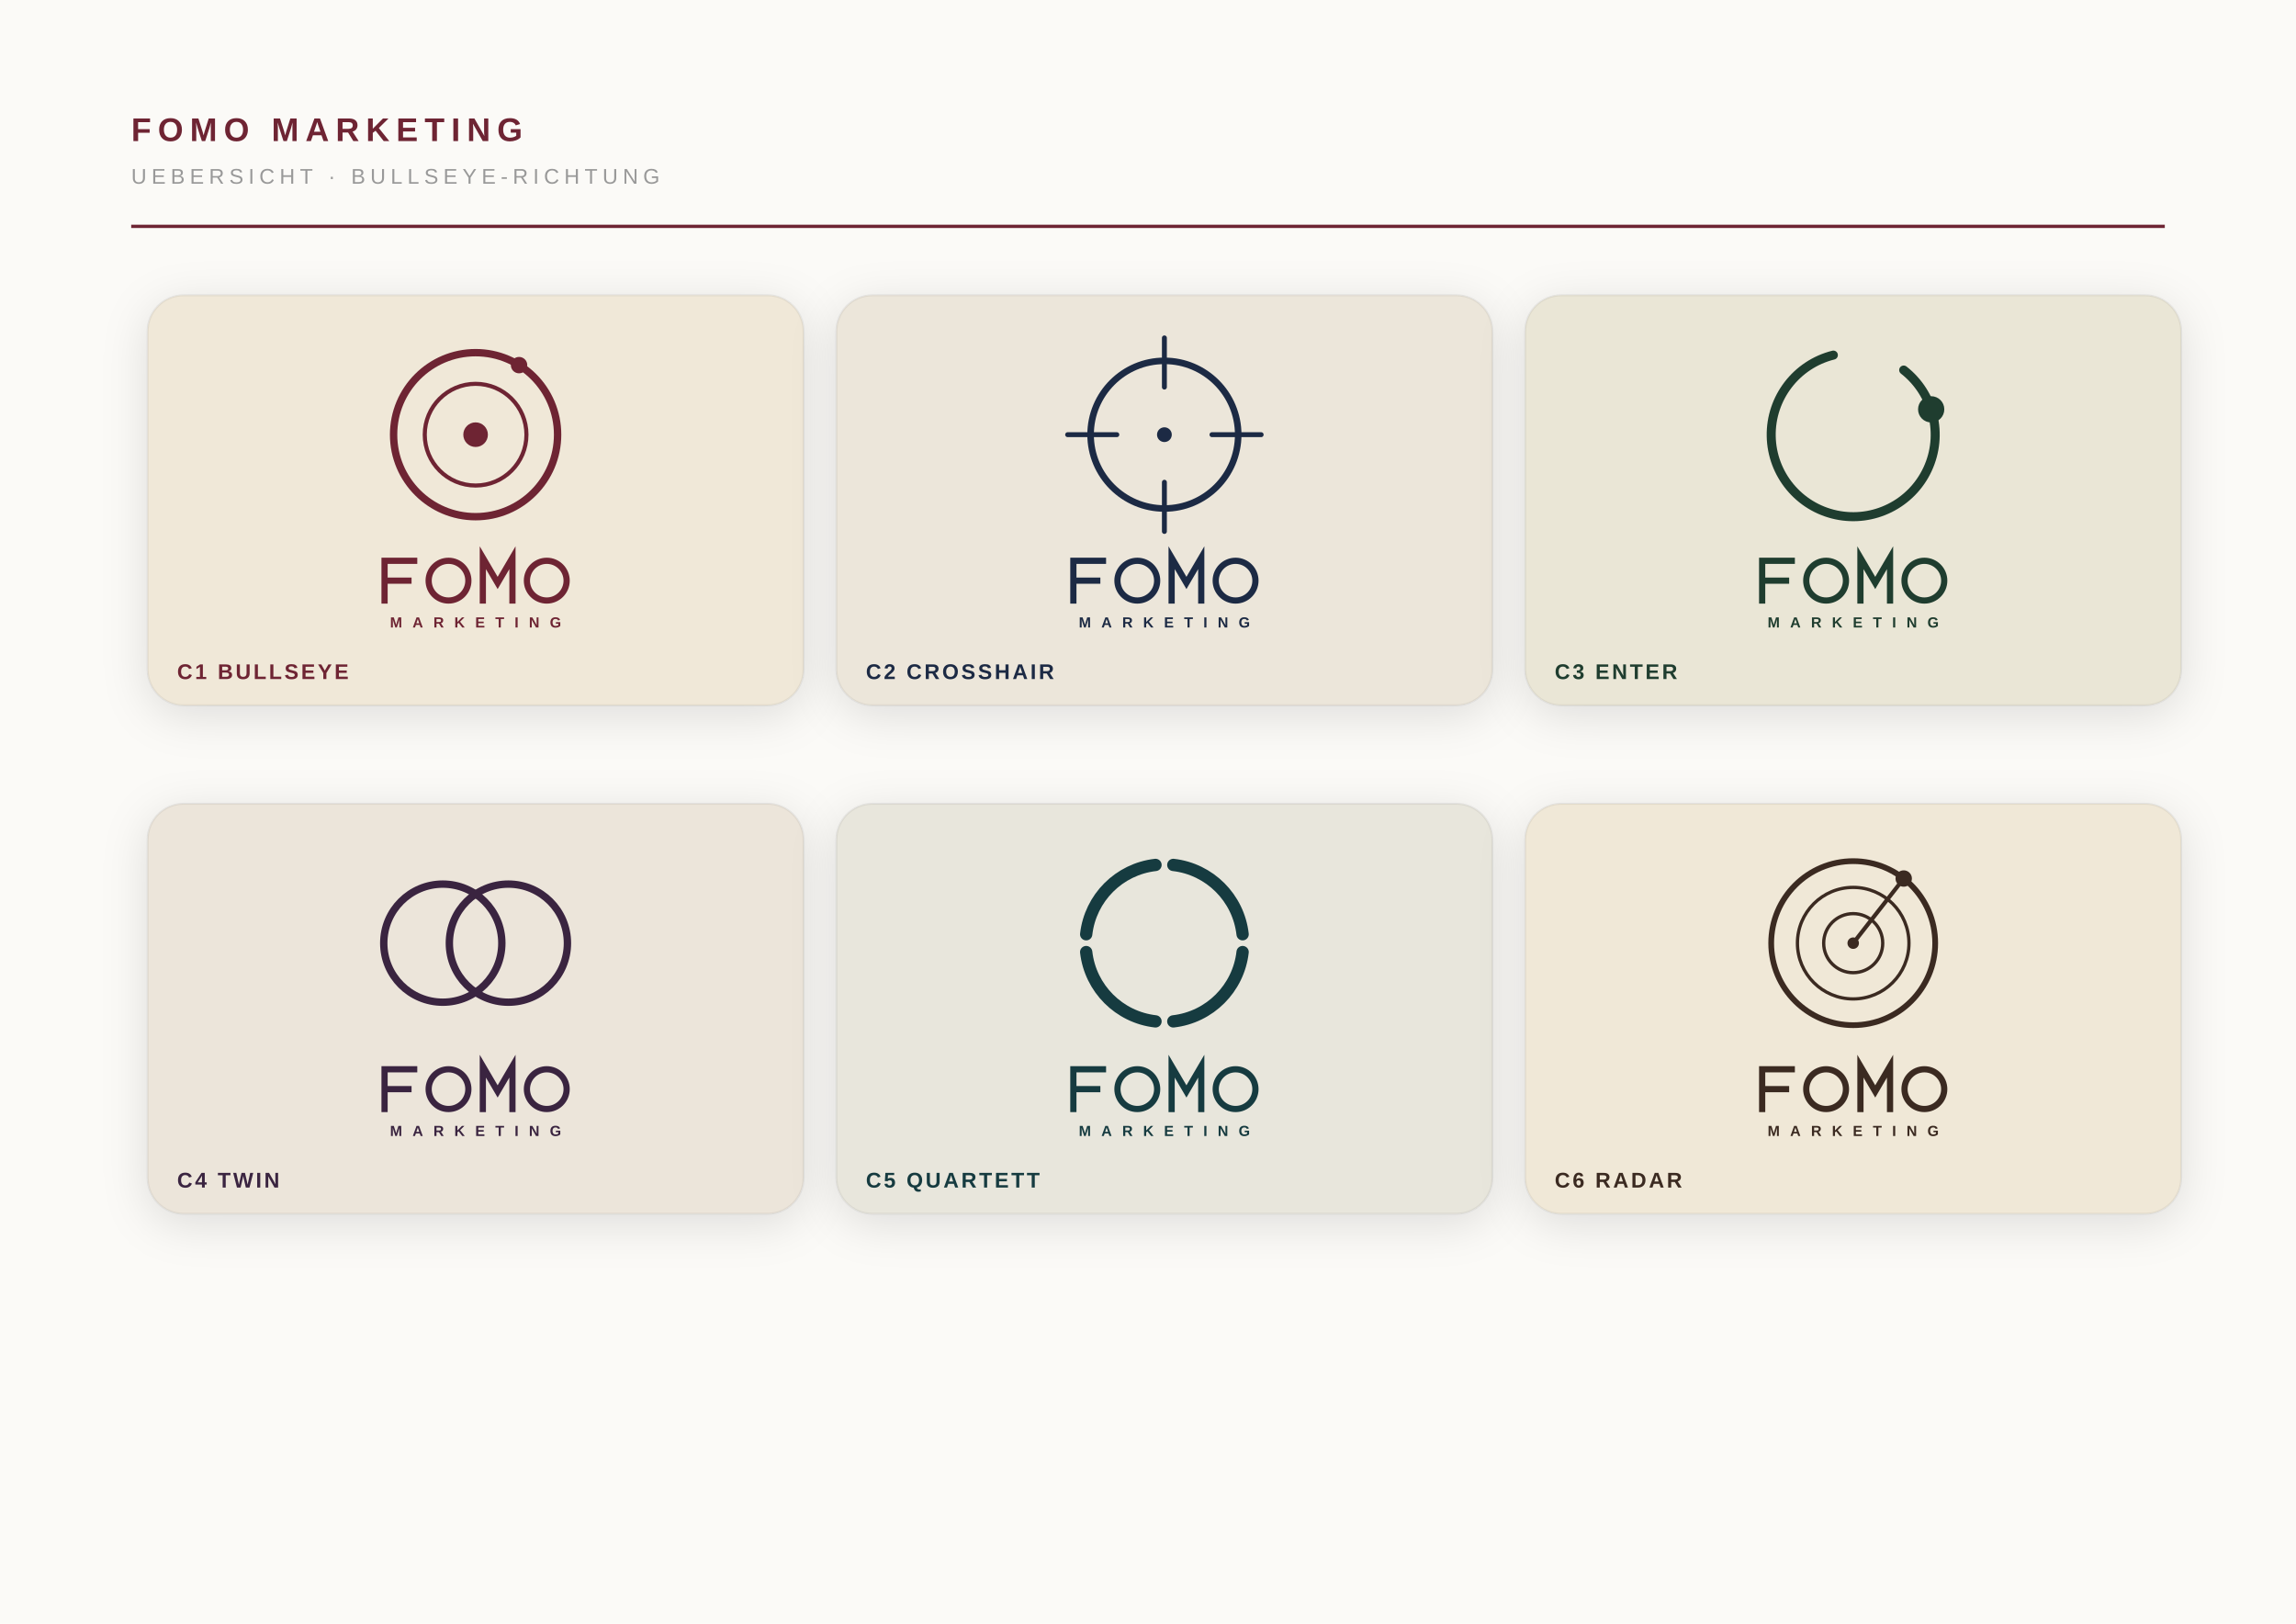
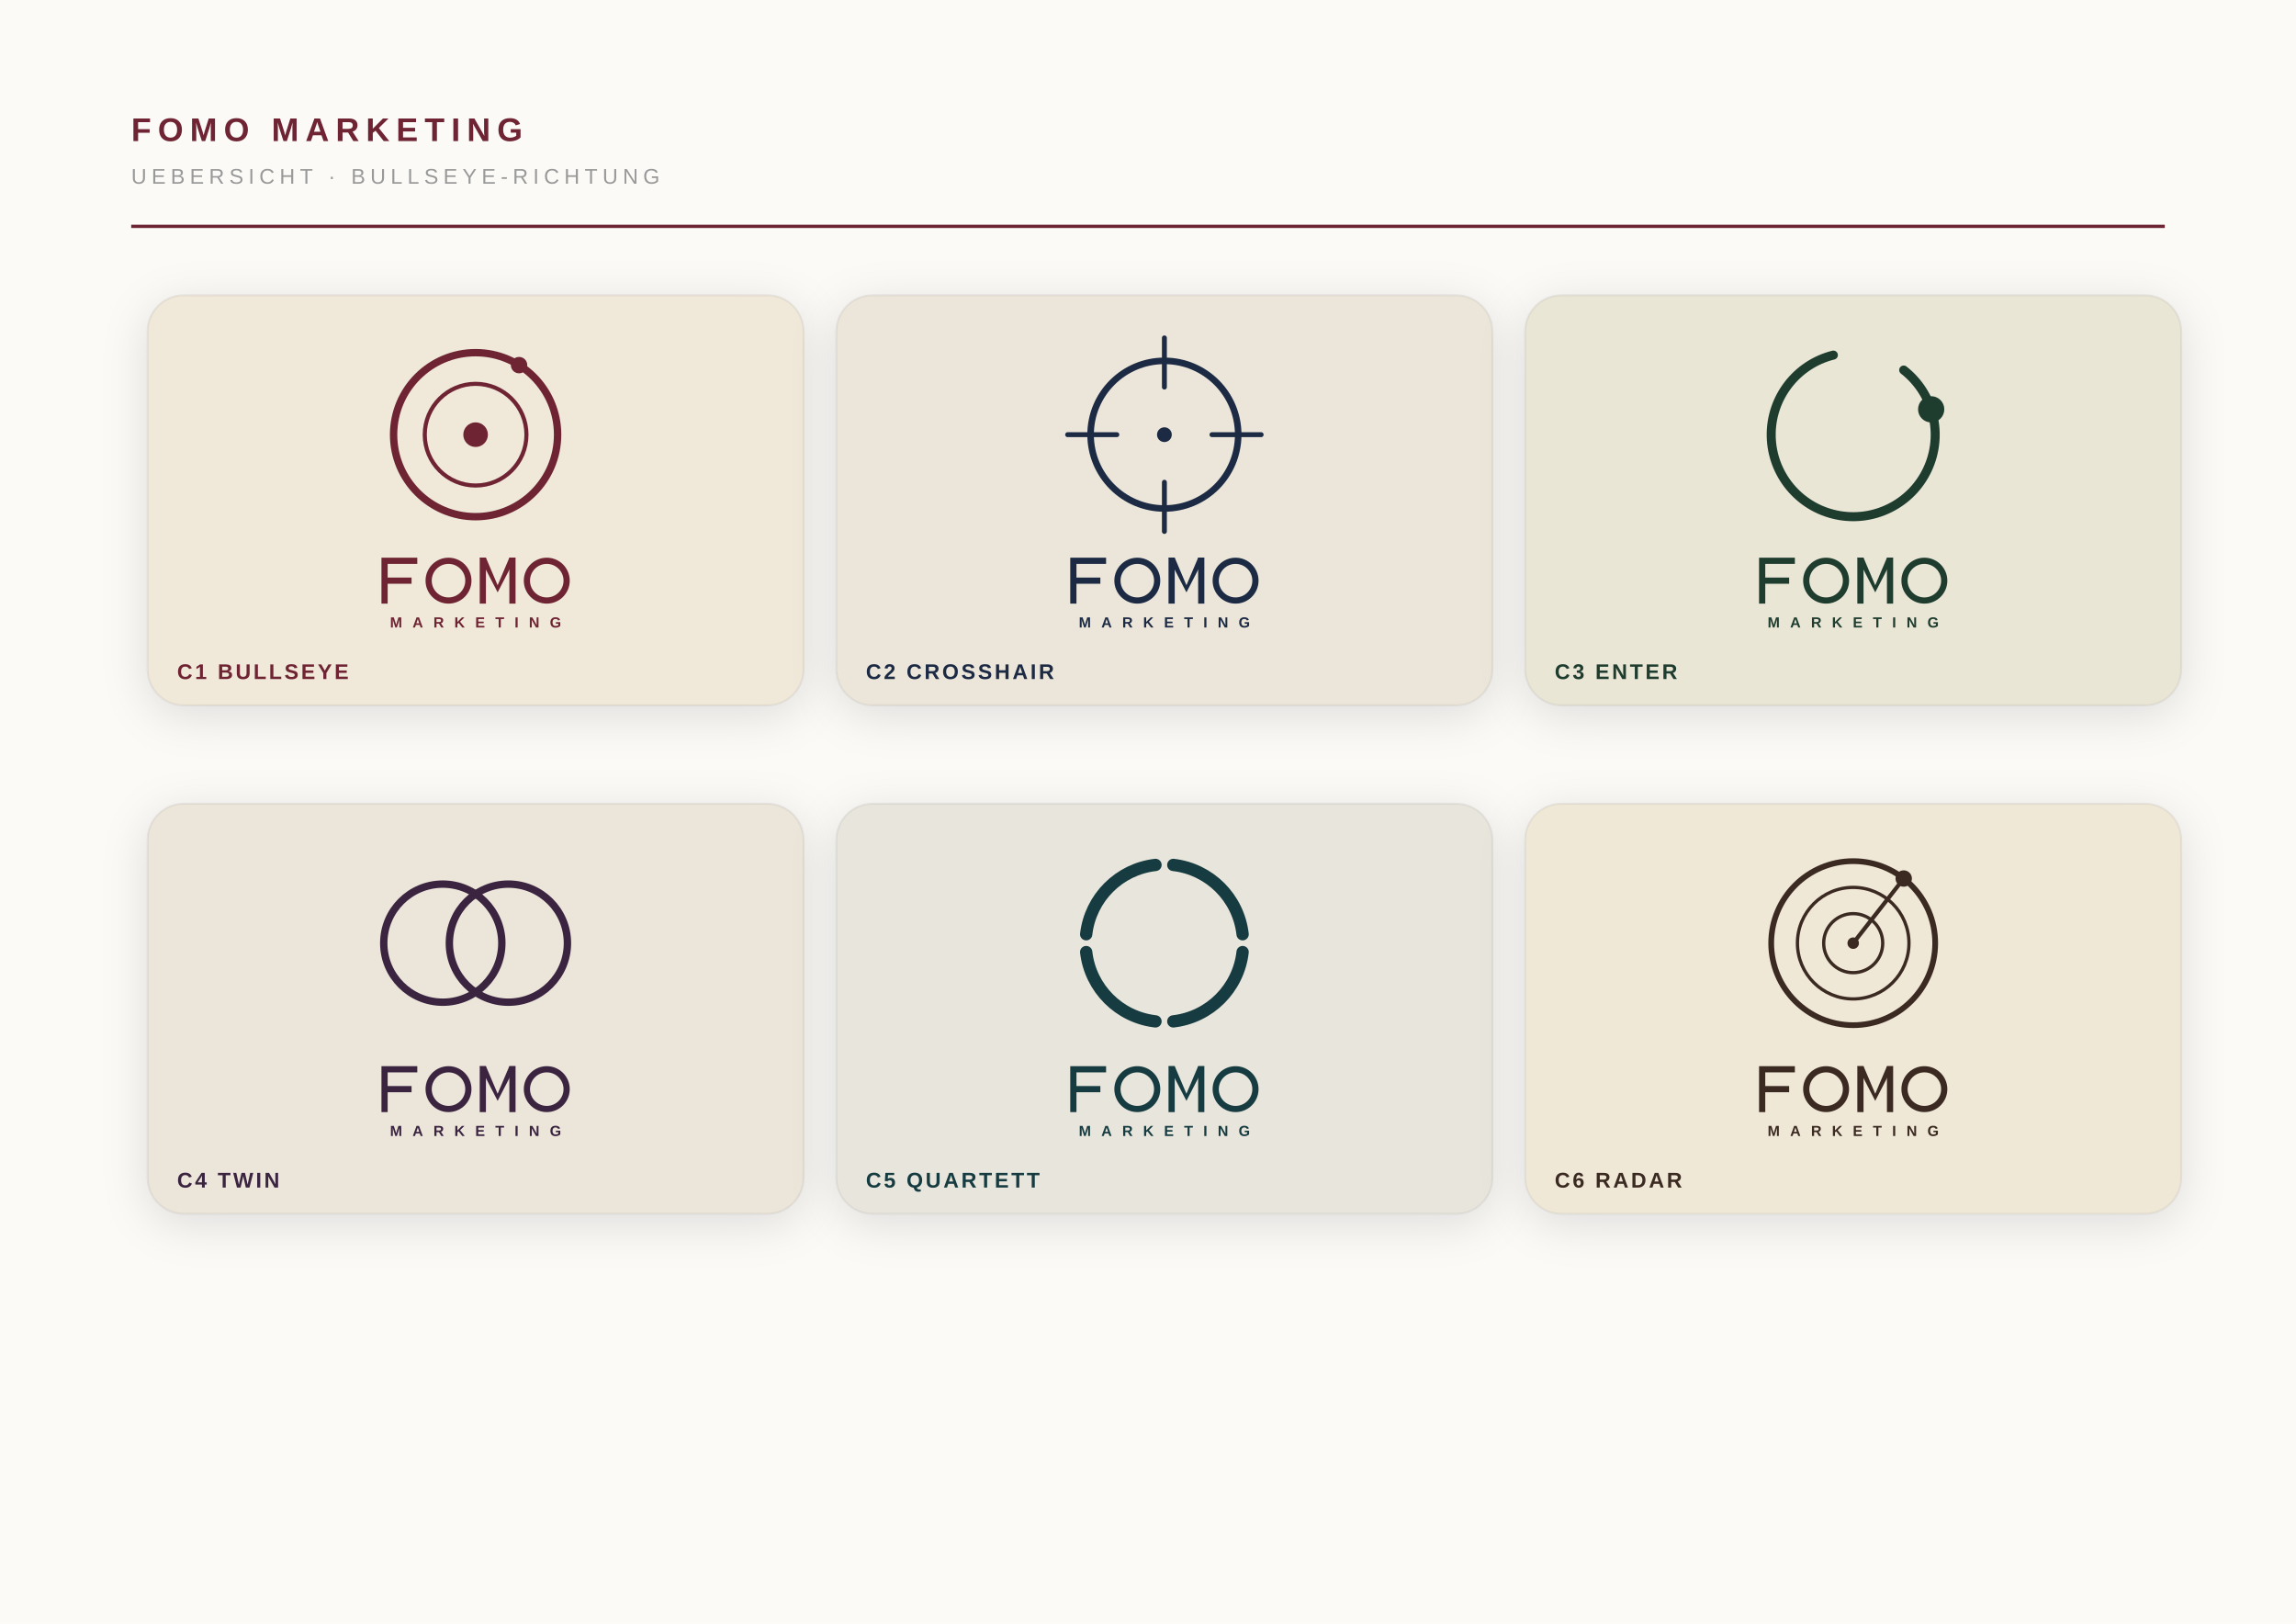
<svg xmlns="http://www.w3.org/2000/svg" width="1400" height="990" viewBox="0 0 1400 990">
  <defs>
    <filter id="soft" x="-20%" y="-20%" width="140%" height="140%">
      <feDropShadow dx="0" dy="6" stdDeviation="14" flood-color="#000" flood-opacity="0.12" />
    </filter>
  </defs>
  <rect width="1400" height="990" fill="#FBFAF7" />
  <text x="80" y="86" font-family="Liberation Sans, Arial, DejaVu Sans, sans-serif" font-size="20" font-weight="800" letter-spacing="4" fill="#6E2433">FOMO MARKETING</text>
  <text x="80" y="112" font-family="Liberation Sans, Arial, DejaVu Sans, sans-serif" font-size="13" letter-spacing="3" fill="#999">UEBERSICHT · BULLSEYE-RICHTUNG</text>
  <line x1="80" y1="138" x2="1320" y2="138" stroke="#6E2433" stroke-width="2" />
  <rect x="90" y="180" width="400" height="250" rx="22" fill="#F0E8D8" stroke="#0000000f" stroke-width="1.2" filter="url(#soft)" />
  <g transform="translate(290.0 265.0) scale(0.5) translate(-290.0 -311.0)">
    <circle cx="290.0" cy="311.0" r="100.0" fill="none" stroke="#6E2433" stroke-width="9.0" />
    <circle cx="290.0" cy="311.0" r="62.0" fill="none" stroke="#6E2433" stroke-width="5.0" />
    <circle cx="290.0" cy="311.0" r="15.0" fill="#6E2433" />
    <circle cx="343.0" cy="226.2" r="10.0" fill="#6E2433" />
  </g>
  <path fill="none" stroke="#6E2433" stroke-width="3.78" stroke-linecap="butt" stroke-linejoin="miter" stroke-miterlimit="8" d="M 234.49 340.00 L 234.49 368.00 M 234.49 341.89 L 254.44 341.89 M 234.49 354.00 L 250.95 354.00" />
  <circle cx="273.48" cy="354.00" r="12.11" fill="none" stroke="#6E2433" stroke-width="3.78" stroke-linecap="butt" stroke-linejoin="miter" stroke-miterlimit="8" />
-   <path fill="none" stroke="#6E2433" stroke-width="3.78" stroke-linecap="butt" stroke-linejoin="miter" stroke-miterlimit="8" d="M 294.41 368.00 L 294.41 340.00 L 303.44 355.40 L 312.47 340.00 L 312.47 368.00" />
+   <rect x="292.52" y="340.00" width="3.78" height="28.00" fill="#6E2433" />
+   <rect x="310.58" y="340.00" width="3.78" height="28.00" fill="#6E2433" />
+   <path fill="#6E2433" d="M 292.52 340.00 L 296.30 340.00 L 303.44 356.80 L 310.58 340.00 L 314.36 340.00 L 303.44 361.15 Z" />
  <circle cx="333.40" cy="354.00" r="12.11" fill="none" stroke="#6E2433" stroke-width="3.78" stroke-linecap="butt" stroke-linejoin="miter" stroke-miterlimit="8" />
  <text x="290.00" y="382.56" font-family="Liberation Sans, Arial, DejaVu Sans, sans-serif" font-size="8.96" font-weight="600" letter-spacing="6.27" text-anchor="middle" fill="#6E2433">MARKETING</text>
  <text x="108" y="414" font-family="Liberation Sans, Arial, DejaVu Sans, sans-serif" font-size="13" font-weight="800" letter-spacing="1.5" fill="#6E2433">C1 BULLSEYE</text>
  <rect x="510" y="180" width="400" height="250" rx="22" fill="#ECE6DA" stroke="#0000000f" stroke-width="1.2" filter="url(#soft)" />
  <g transform="translate(710.0 265.0) scale(0.5) translate(-710.0 -311.0)">
    <circle cx="710.0" cy="311.0" r="90.0" fill="none" stroke="#1C2A44" stroke-width="8.0" />
    <circle cx="710.0" cy="311.0" r="9.0" fill="#1C2A44" />
    <line x1="710.0" y1="253.0" x2="710.0" y2="193.0" stroke="#1C2A44" stroke-width="6.0" stroke-linecap="round" />
    <line x1="768.0" y1="311.0" x2="828.0" y2="311.0" stroke="#1C2A44" stroke-width="6.0" stroke-linecap="round" />
    <line x1="710.0" y1="369.0" x2="710.0" y2="429.0" stroke="#1C2A44" stroke-width="6.0" stroke-linecap="round" />
    <line x1="652.0" y1="311.0" x2="592.0" y2="311.0" stroke="#1C2A44" stroke-width="6.0" stroke-linecap="round" />
  </g>
  <path fill="none" stroke="#1C2A44" stroke-width="3.78" stroke-linecap="butt" stroke-linejoin="miter" stroke-miterlimit="8" d="M 654.49 340.00 L 654.49 368.00 M 654.49 341.89 L 674.44 341.89 M 654.49 354.00 L 670.95 354.00" />
  <circle cx="693.48" cy="354.00" r="12.11" fill="none" stroke="#1C2A44" stroke-width="3.78" stroke-linecap="butt" stroke-linejoin="miter" stroke-miterlimit="8" />
-   <path fill="none" stroke="#1C2A44" stroke-width="3.78" stroke-linecap="butt" stroke-linejoin="miter" stroke-miterlimit="8" d="M 714.41 368.00 L 714.41 340.00 L 723.44 355.40 L 732.47 340.00 L 732.47 368.00" />
+   <rect x="712.52" y="340.00" width="3.78" height="28.00" fill="#1C2A44" />
+   <rect x="730.58" y="340.00" width="3.78" height="28.00" fill="#1C2A44" />
+   <path fill="#1C2A44" d="M 712.52 340.00 L 716.30 340.00 L 723.44 356.80 L 730.58 340.00 L 734.36 340.00 L 723.44 361.15 Z" />
  <circle cx="753.40" cy="354.00" r="12.11" fill="none" stroke="#1C2A44" stroke-width="3.78" stroke-linecap="butt" stroke-linejoin="miter" stroke-miterlimit="8" />
  <text x="710.00" y="382.56" font-family="Liberation Sans, Arial, DejaVu Sans, sans-serif" font-size="8.96" font-weight="600" letter-spacing="6.27" text-anchor="middle" fill="#1C2A44">MARKETING</text>
  <text x="528" y="414" font-family="Liberation Sans, Arial, DejaVu Sans, sans-serif" font-size="13" font-weight="800" letter-spacing="1.5" fill="#1C2A44">C2 CROSSHAIR</text>
  <rect x="930" y="180" width="400" height="250" rx="22" fill="#EAE6D6" stroke="#0000000f" stroke-width="1.2" filter="url(#soft)" />
  <g transform="translate(1130.0 265.0) scale(0.5) translate(-1130.0 -311.0)">
    <path d="M 1191.57 232.20 A 100.00 100.00 0 1 1 1105.81 213.97" fill="none" stroke="#1F3D2F" stroke-width="11.00" stroke-linecap="round" />
    <circle cx="1225.1" cy="280.1" r="16.0" fill="#1F3D2F" />
  </g>
  <path fill="none" stroke="#1F3D2F" stroke-width="3.78" stroke-linecap="butt" stroke-linejoin="miter" stroke-miterlimit="8" d="M 1074.49 340.00 L 1074.49 368.00 M 1074.49 341.89 L 1094.44 341.89 M 1074.49 354.00 L 1090.95 354.00" />
  <circle cx="1113.48" cy="354.00" r="12.11" fill="none" stroke="#1F3D2F" stroke-width="3.78" stroke-linecap="butt" stroke-linejoin="miter" stroke-miterlimit="8" />
-   <path fill="none" stroke="#1F3D2F" stroke-width="3.78" stroke-linecap="butt" stroke-linejoin="miter" stroke-miterlimit="8" d="M 1134.41 368.00 L 1134.41 340.00 L 1143.44 355.40 L 1152.47 340.00 L 1152.47 368.00" />
+   <rect x="1132.52" y="340.00" width="3.78" height="28.00" fill="#1F3D2F" />
+   <rect x="1150.58" y="340.00" width="3.78" height="28.00" fill="#1F3D2F" />
+   <path fill="#1F3D2F" d="M 1132.52 340.00 L 1136.30 340.00 L 1143.44 356.80 L 1150.58 340.00 L 1154.36 340.00 L 1143.44 361.15 Z" />
  <circle cx="1173.40" cy="354.00" r="12.11" fill="none" stroke="#1F3D2F" stroke-width="3.78" stroke-linecap="butt" stroke-linejoin="miter" stroke-miterlimit="8" />
  <text x="1130.00" y="382.56" font-family="Liberation Sans, Arial, DejaVu Sans, sans-serif" font-size="8.96" font-weight="600" letter-spacing="6.27" text-anchor="middle" fill="#1F3D2F">MARKETING</text>
  <text x="948" y="414" font-family="Liberation Sans, Arial, DejaVu Sans, sans-serif" font-size="13" font-weight="800" letter-spacing="1.5" fill="#1F3D2F">C3 ENTER</text>
  <rect x="90" y="490" width="400" height="250" rx="22" fill="#ECE5DA" stroke="#0000000f" stroke-width="1.2" filter="url(#soft)" />
  <g transform="translate(290.0 575.0) scale(0.5) translate(-290.0 -621.0)">
    <circle cx="250.0" cy="621.0" r="72.0" fill="none" stroke="#3A2440" stroke-width="9.0" />
    <circle cx="330.0" cy="621.0" r="72.0" fill="none" stroke="#3A2440" stroke-width="9.0" />
  </g>
  <path fill="none" stroke="#3A2440" stroke-width="3.78" stroke-linecap="butt" stroke-linejoin="miter" stroke-miterlimit="8" d="M 234.49 650.00 L 234.49 678.00 M 234.49 651.89 L 254.44 651.89 M 234.49 664.00 L 250.95 664.00" />
  <circle cx="273.48" cy="664.00" r="12.11" fill="none" stroke="#3A2440" stroke-width="3.78" stroke-linecap="butt" stroke-linejoin="miter" stroke-miterlimit="8" />
-   <path fill="none" stroke="#3A2440" stroke-width="3.78" stroke-linecap="butt" stroke-linejoin="miter" stroke-miterlimit="8" d="M 294.41 678.00 L 294.41 650.00 L 303.44 665.40 L 312.47 650.00 L 312.47 678.00" />
+   <rect x="292.52" y="650.00" width="3.78" height="28.00" fill="#3A2440" />
+   <rect x="310.58" y="650.00" width="3.78" height="28.00" fill="#3A2440" />
+   <path fill="#3A2440" d="M 292.52 650.00 L 296.30 650.00 L 303.44 666.80 L 310.58 650.00 L 314.36 650.00 L 303.44 671.15 Z" />
  <circle cx="333.40" cy="664.00" r="12.11" fill="none" stroke="#3A2440" stroke-width="3.78" stroke-linecap="butt" stroke-linejoin="miter" stroke-miterlimit="8" />
  <text x="290.00" y="692.56" font-family="Liberation Sans, Arial, DejaVu Sans, sans-serif" font-size="8.96" font-weight="600" letter-spacing="6.27" text-anchor="middle" fill="#3A2440">MARKETING</text>
  <text x="108" y="724" font-family="Liberation Sans, Arial, DejaVu Sans, sans-serif" font-size="13" font-weight="800" letter-spacing="1.5" fill="#3A2440">C4 TWIN</text>
  <rect x="510" y="490" width="400" height="250" rx="22" fill="#E8E6DC" stroke="#0000000f" stroke-width="1.2" filter="url(#soft)" />
  <g transform="translate(710.0 575.0) scale(0.5) translate(-710.0 -621.0)">
    <path d="M 720.87 525.62 A 96.00 96.00 0 0 1 805.38 610.13" fill="none" stroke="#163B40" stroke-width="15.00" stroke-linecap="round" />
    <path d="M 805.38 631.87 A 96.00 96.00 0 0 1 720.87 716.38" fill="none" stroke="#163B40" stroke-width="15.00" stroke-linecap="round" />
    <path d="M 699.13 716.38 A 96.00 96.00 0 0 1 614.62 631.87" fill="none" stroke="#163B40" stroke-width="15.00" stroke-linecap="round" />
    <path d="M 614.62 610.13 A 96.00 96.00 0 0 1 699.13 525.62" fill="none" stroke="#163B40" stroke-width="15.00" stroke-linecap="round" />
  </g>
  <path fill="none" stroke="#163B40" stroke-width="3.78" stroke-linecap="butt" stroke-linejoin="miter" stroke-miterlimit="8" d="M 654.49 650.00 L 654.49 678.00 M 654.49 651.89 L 674.44 651.89 M 654.49 664.00 L 670.95 664.00" />
  <circle cx="693.48" cy="664.00" r="12.11" fill="none" stroke="#163B40" stroke-width="3.78" stroke-linecap="butt" stroke-linejoin="miter" stroke-miterlimit="8" />
-   <path fill="none" stroke="#163B40" stroke-width="3.78" stroke-linecap="butt" stroke-linejoin="miter" stroke-miterlimit="8" d="M 714.41 678.00 L 714.41 650.00 L 723.44 665.40 L 732.47 650.00 L 732.47 678.00" />
+   <rect x="712.52" y="650.00" width="3.78" height="28.00" fill="#163B40" />
+   <rect x="730.58" y="650.00" width="3.78" height="28.00" fill="#163B40" />
+   <path fill="#163B40" d="M 712.52 650.00 L 716.30 650.00 L 723.44 666.80 L 730.58 650.00 L 734.36 650.00 L 723.44 671.15 Z" />
  <circle cx="753.40" cy="664.00" r="12.11" fill="none" stroke="#163B40" stroke-width="3.78" stroke-linecap="butt" stroke-linejoin="miter" stroke-miterlimit="8" />
  <text x="710.00" y="692.56" font-family="Liberation Sans, Arial, DejaVu Sans, sans-serif" font-size="8.96" font-weight="600" letter-spacing="6.27" text-anchor="middle" fill="#163B40">MARKETING</text>
  <text x="528" y="724" font-family="Liberation Sans, Arial, DejaVu Sans, sans-serif" font-size="13" font-weight="800" letter-spacing="1.5" fill="#163B40">C5 QUARTETT</text>
  <rect x="930" y="490" width="400" height="250" rx="22" fill="#F0E8D7" stroke="#0000000f" stroke-width="1.2" filter="url(#soft)" />
  <g transform="translate(1130.0 575.0) scale(0.5) translate(-1130.0 -621.0)">
    <circle cx="1130.0" cy="621.0" r="100.0" fill="none" stroke="#3B2A21" stroke-width="7.0" />
    <circle cx="1130.0" cy="621.0" r="68.0" fill="none" stroke="#3B2A21" stroke-width="4.0" />
    <circle cx="1130.0" cy="621.0" r="36.0" fill="none" stroke="#3B2A21" stroke-width="4.0" />
    <circle cx="1130.0" cy="621.0" r="7.0" fill="#3B2A21" />
    <line x1="1130.0" y1="621.0" x2="1191.6" y2="542.2" stroke="#3B2A21" stroke-width="5.0" stroke-linecap="round" />
    <circle cx="1191.6" cy="542.2" r="10.0" fill="#3B2A21" />
  </g>
  <path fill="none" stroke="#3B2A21" stroke-width="3.78" stroke-linecap="butt" stroke-linejoin="miter" stroke-miterlimit="8" d="M 1074.49 650.00 L 1074.49 678.00 M 1074.49 651.89 L 1094.44 651.89 M 1074.49 664.00 L 1090.95 664.00" />
  <circle cx="1113.48" cy="664.00" r="12.11" fill="none" stroke="#3B2A21" stroke-width="3.78" stroke-linecap="butt" stroke-linejoin="miter" stroke-miterlimit="8" />
-   <path fill="none" stroke="#3B2A21" stroke-width="3.78" stroke-linecap="butt" stroke-linejoin="miter" stroke-miterlimit="8" d="M 1134.41 678.00 L 1134.41 650.00 L 1143.44 665.40 L 1152.47 650.00 L 1152.47 678.00" />
+   <rect x="1132.52" y="650.00" width="3.78" height="28.00" fill="#3B2A21" />
+   <rect x="1150.58" y="650.00" width="3.78" height="28.00" fill="#3B2A21" />
+   <path fill="#3B2A21" d="M 1132.52 650.00 L 1136.30 650.00 L 1143.44 666.80 L 1150.58 650.00 L 1154.36 650.00 L 1143.44 671.15 Z" />
  <circle cx="1173.40" cy="664.00" r="12.11" fill="none" stroke="#3B2A21" stroke-width="3.78" stroke-linecap="butt" stroke-linejoin="miter" stroke-miterlimit="8" />
  <text x="1130.00" y="692.56" font-family="Liberation Sans, Arial, DejaVu Sans, sans-serif" font-size="8.96" font-weight="600" letter-spacing="6.27" text-anchor="middle" fill="#3B2A21">MARKETING</text>
  <text x="948" y="724" font-family="Liberation Sans, Arial, DejaVu Sans, sans-serif" font-size="13" font-weight="800" letter-spacing="1.5" fill="#3B2A21">C6 RADAR</text>
</svg>
